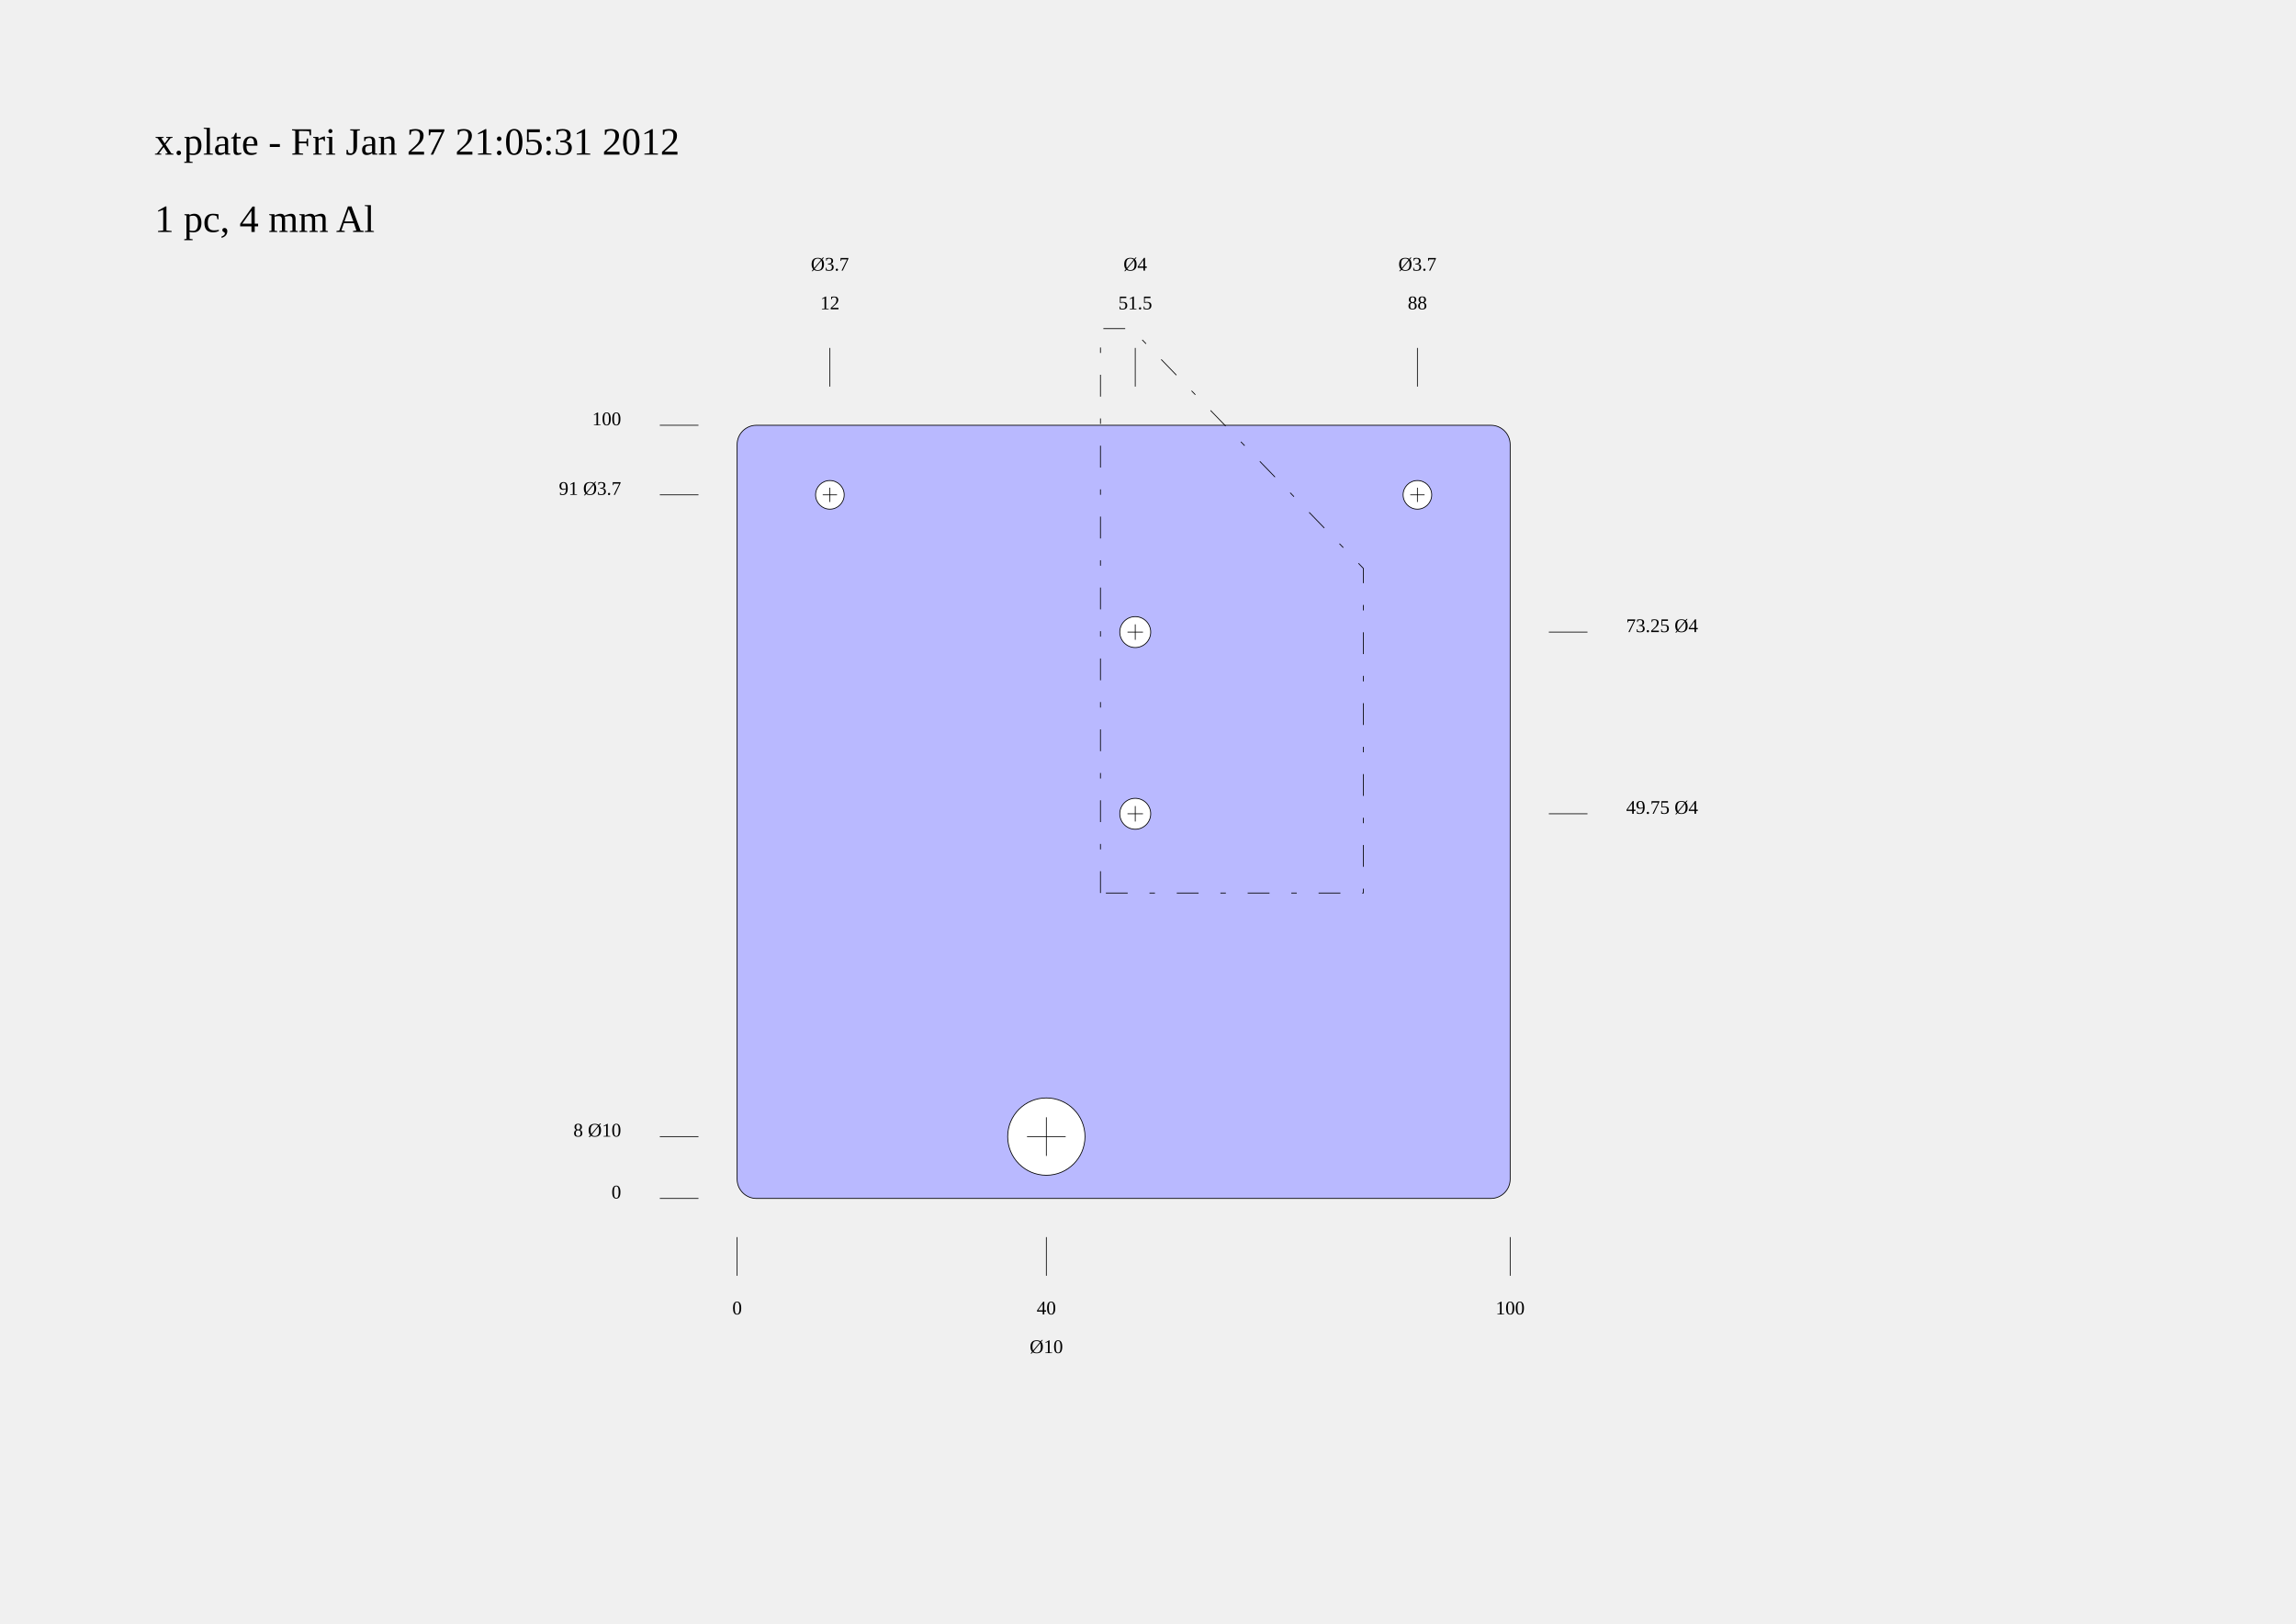
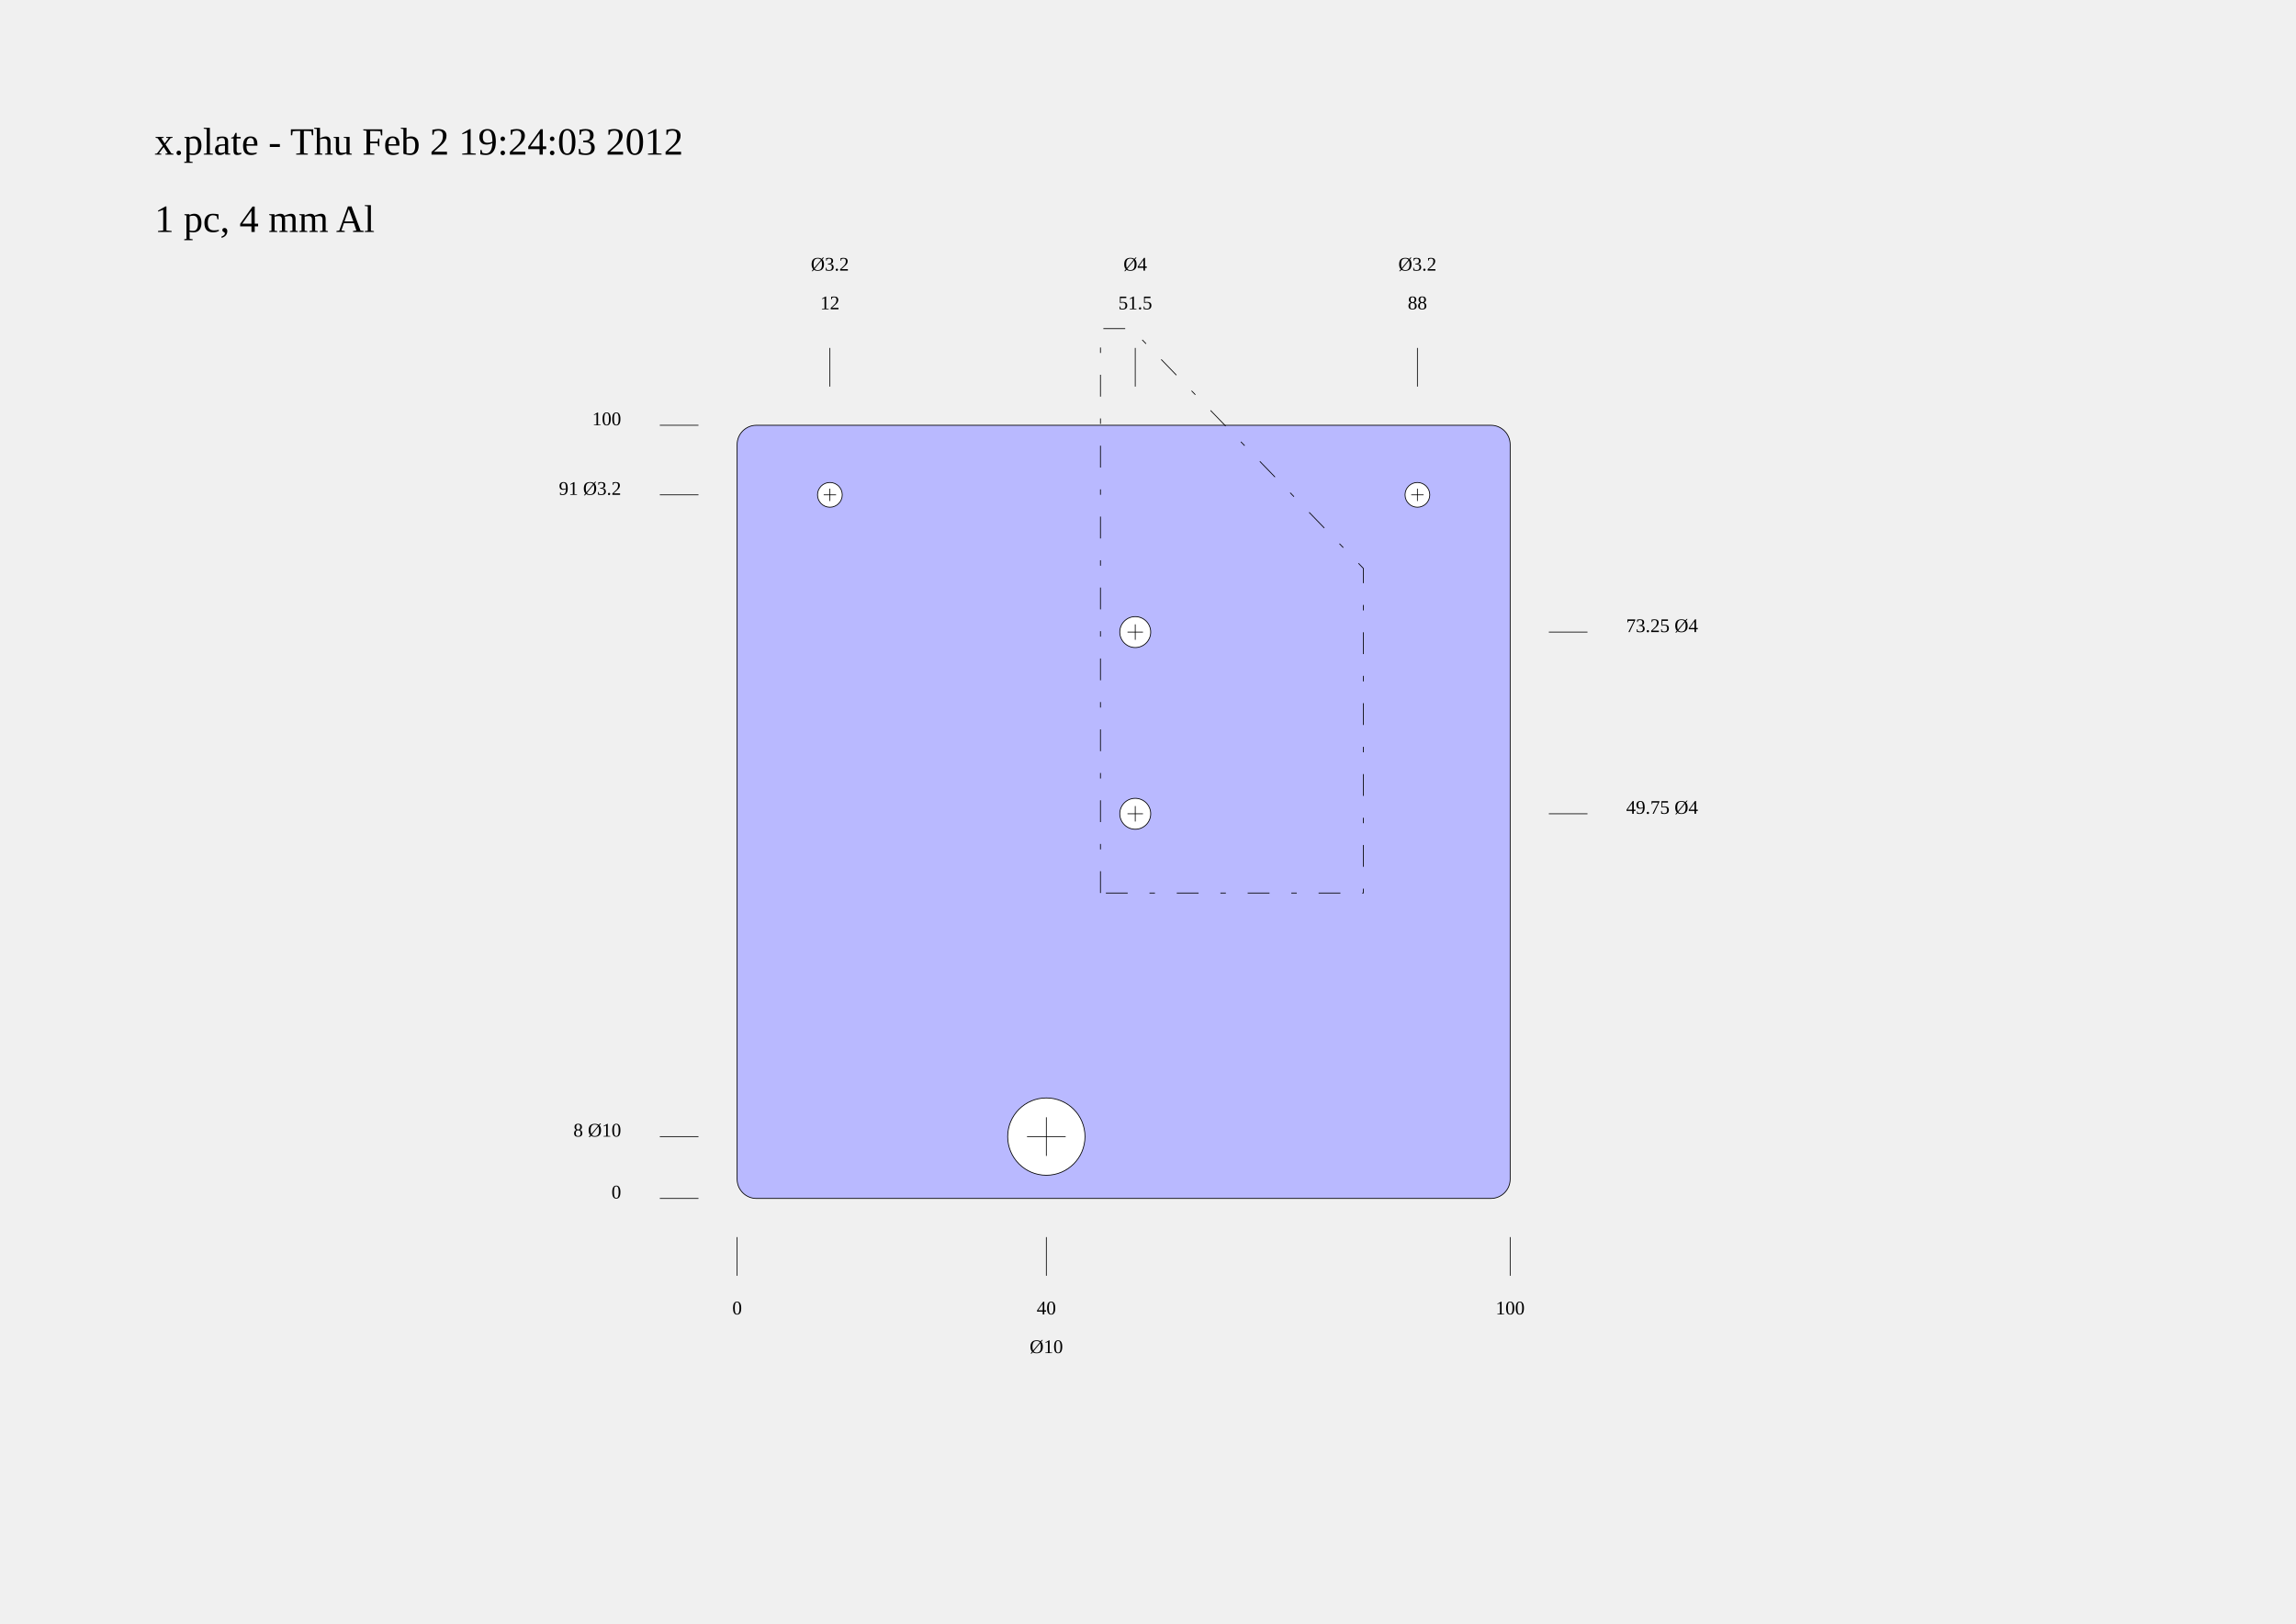
<svg xmlns="http://www.w3.org/2000/svg" width="1052.362" height="744.094" id="svg2" version="1.1">
  <defs id="defs4" />
  <g id="layer1">
    <rect style="fill:#b9b9ff;fill-opacity:1;fill-rule:evenodd;stroke:#000000;stroke-width:0.354;stroke-linecap:butt;stroke-linejoin:miter;stroke-miterlimit:4;stroke-opacity:1;stroke-dasharray:none" id="platerect" width="354.331" height="354.331" x="337.854" y="194.882" ry="8.858" rx="8.858" />
  </g>
  <g id="layer2">
-     <circle cx="380.374" cy="226.772" r="6.555" style="fill:#ffffff;fill-opacity:1;stroke:#000000;stroke-width:0.354;" />
-     <circle cx="649.665" cy="226.772" r="6.555" style="fill:#ffffff;fill-opacity:1;stroke:#000000;stroke-width:0.354;" />
+     <circle cx="380.374" cy="226.772" r="5.669" style="fill:#ffffff;fill-opacity:1;stroke:#000000;stroke-width:0.354;" />
+     <circle cx="649.665" cy="226.772" r="5.669" style="fill:#ffffff;fill-opacity:1;stroke:#000000;stroke-width:0.354;" />
    <circle cx="479.587" cy="520.866" r="17.717" style="fill:#ffffff;fill-opacity:1;stroke:#000000;stroke-width:0.354;" />
    <circle cx="520.335" cy="372.933" r="7.087" style="fill:#ffffff;fill-opacity:1;stroke:#000000;stroke-width:0.354;" />
    <circle cx="520.335" cy="289.665" r="7.087" style="fill:#ffffff;fill-opacity:1;stroke:#000000;stroke-width:0.354;" />
  </g>
  <g id="layer3">
-     <line x1="377.096" y1="226.772" x2="383.652" y2="226.772" style="stroke:rgb(0,0,0);stroke-width:0.345" />
-     <line x1="380.374" y1="223.494" x2="380.374" y2="230.049" style="stroke:rgb(0,0,0);stroke-width:0.345" />
-     <line x1="646.388" y1="226.772" x2="652.943" y2="226.772" style="stroke:rgb(0,0,0);stroke-width:0.345" />
-     <line x1="649.665" y1="223.494" x2="649.665" y2="230.049" style="stroke:rgb(0,0,0);stroke-width:0.345" />
+     <line x1="377.539" y1="226.772" x2="383.209" y2="226.772" style="stroke:rgb(0,0,0);stroke-width:0.345" />
+     <line x1="380.374" y1="223.937" x2="380.374" y2="229.606" style="stroke:rgb(0,0,0);stroke-width:0.345" />
+     <line x1="646.831" y1="226.772" x2="652.5" y2="226.772" style="stroke:rgb(0,0,0);stroke-width:0.345" />
+     <line x1="649.665" y1="223.937" x2="649.665" y2="229.606" style="stroke:rgb(0,0,0);stroke-width:0.345" />
    <line x1="470.728" y1="520.866" x2="488.445" y2="520.866" style="stroke:rgb(0,0,0);stroke-width:0.345" />
    <line x1="479.587" y1="512.008" x2="479.587" y2="529.724" style="stroke:rgb(0,0,0);stroke-width:0.345" />
    <line x1="516.791" y1="372.933" x2="523.878" y2="372.933" style="stroke:rgb(0,0,0);stroke-width:0.345" />
    <line x1="520.335" y1="369.39" x2="520.335" y2="376.476" style="stroke:rgb(0,0,0);stroke-width:0.345" />
    <line x1="516.791" y1="289.665" x2="523.878" y2="289.665" style="stroke:rgb(0,0,0);stroke-width:0.345" />
    <line x1="520.335" y1="286.122" x2="520.335" y2="293.209" style="stroke:rgb(0,0,0);stroke-width:0.345" />
  </g>
  <g id="layer4">
    <line x1="692.185" y1="566.929" x2="692.185" y2="584.646" style="stroke:rgb(0,0,0);stroke-width:0.345" />
    <text x="692.185" y="602.362" font-size="8.858" text-anchor="middle">100</text>
    <line x1="649.665" y1="177.165" x2="649.665" y2="159.449" style="stroke:rgb(0,0,0);stroke-width:0.345" />
    <text x="649.665" y="141.732" font-size="8.858" text-anchor="middle">88</text>
-     <text x="649.665" y="124.016" font-size="8.858" text-anchor="middle">Ø3.7</text>
+     <text x="649.665" y="124.016" font-size="8.858" text-anchor="middle">Ø3.2</text>
    <line x1="520.335" y1="177.165" x2="520.335" y2="159.449" style="stroke:rgb(0,0,0);stroke-width:0.345" />
    <text x="520.335" y="141.732" font-size="8.858" text-anchor="middle">51.5</text>
    <text x="520.335" y="124.016" font-size="8.858" text-anchor="middle">Ø4</text>
    <line x1="479.587" y1="566.929" x2="479.587" y2="584.646" style="stroke:rgb(0,0,0);stroke-width:0.345" />
    <text x="479.587" y="602.362" font-size="8.858" text-anchor="middle">40</text>
    <text x="479.587" y="620.079" font-size="8.858" text-anchor="middle">Ø10</text>
    <line x1="380.374" y1="177.165" x2="380.374" y2="159.449" style="stroke:rgb(0,0,0);stroke-width:0.345" />
    <text x="380.374" y="141.732" font-size="8.858" text-anchor="middle">12</text>
-     <text x="380.374" y="124.016" font-size="8.858" text-anchor="middle">Ø3.7</text>
+     <text x="380.374" y="124.016" font-size="8.858" text-anchor="middle">Ø3.2</text>
    <line x1="337.854" y1="566.929" x2="337.854" y2="584.646" style="stroke:rgb(0,0,0);stroke-width:0.345" />
    <text x="337.854" y="602.362" font-size="8.858" text-anchor="middle">0</text>
    <line x1="320.138" y1="194.882" x2="302.421" y2="194.882" style="stroke:rgb(0,0,0);stroke-width:0.345" />
    <text x="284.705" y="194.882" font-size="8.858" text-anchor="end">100</text>
    <line x1="320.138" y1="226.772" x2="302.421" y2="226.772" style="stroke:rgb(0,0,0);stroke-width:0.345" />
-     <text x="284.705" y="226.772" font-size="8.858" text-anchor="end">91 Ø3.7</text>
+     <text x="284.705" y="226.772" font-size="8.858" text-anchor="end">91 Ø3.2</text>
    <line x1="709.902" y1="289.665" x2="727.618" y2="289.665" style="stroke:rgb(0,0,0);stroke-width:0.345" />
    <text x="745.335" y="289.665" font-size="8.858" text-anchor="start">73.25 Ø4</text>
    <line x1="709.902" y1="372.933" x2="727.618" y2="372.933" style="stroke:rgb(0,0,0);stroke-width:0.345" />
    <text x="745.335" y="372.933" font-size="8.858" text-anchor="start">49.75 Ø4</text>
    <line x1="320.138" y1="520.866" x2="302.421" y2="520.866" style="stroke:rgb(0,0,0);stroke-width:0.345" />
    <text x="284.705" y="520.866" font-size="8.858" text-anchor="end">8 Ø10</text>
    <line x1="320.138" y1="549.213" x2="302.421" y2="549.213" style="stroke:rgb(0,0,0);stroke-width:0.345" />
    <text x="284.705" y="549.213" font-size="8.858" text-anchor="end">0</text>
  </g>
  <g id="layer5">
    <path d="M 504.39,409.252 L 504.39,150.591 L 518.563,150.591 L 624.862,260.433 L 624.862,409.252 Z" stroke-dasharray="10,10,2.5,10" style="stroke:#000000;stroke-width:0.354;fill:none" />
  </g>
  <g id="layer6">
    <text x="70.866" y="106.299" font-size="17.717" text-anchor="start">1 pc, 4 mm Al</text>
-     <text x="70.866" y="70.866" font-size="17.717" text-anchor="start">x.plate - Fri Jan 27 21:05:31 2012</text>
+     <text x="70.866" y="70.866" font-size="17.717" text-anchor="start">x.plate - Thu Feb  2 19:24:03 2012</text>
  </g>
</svg>
